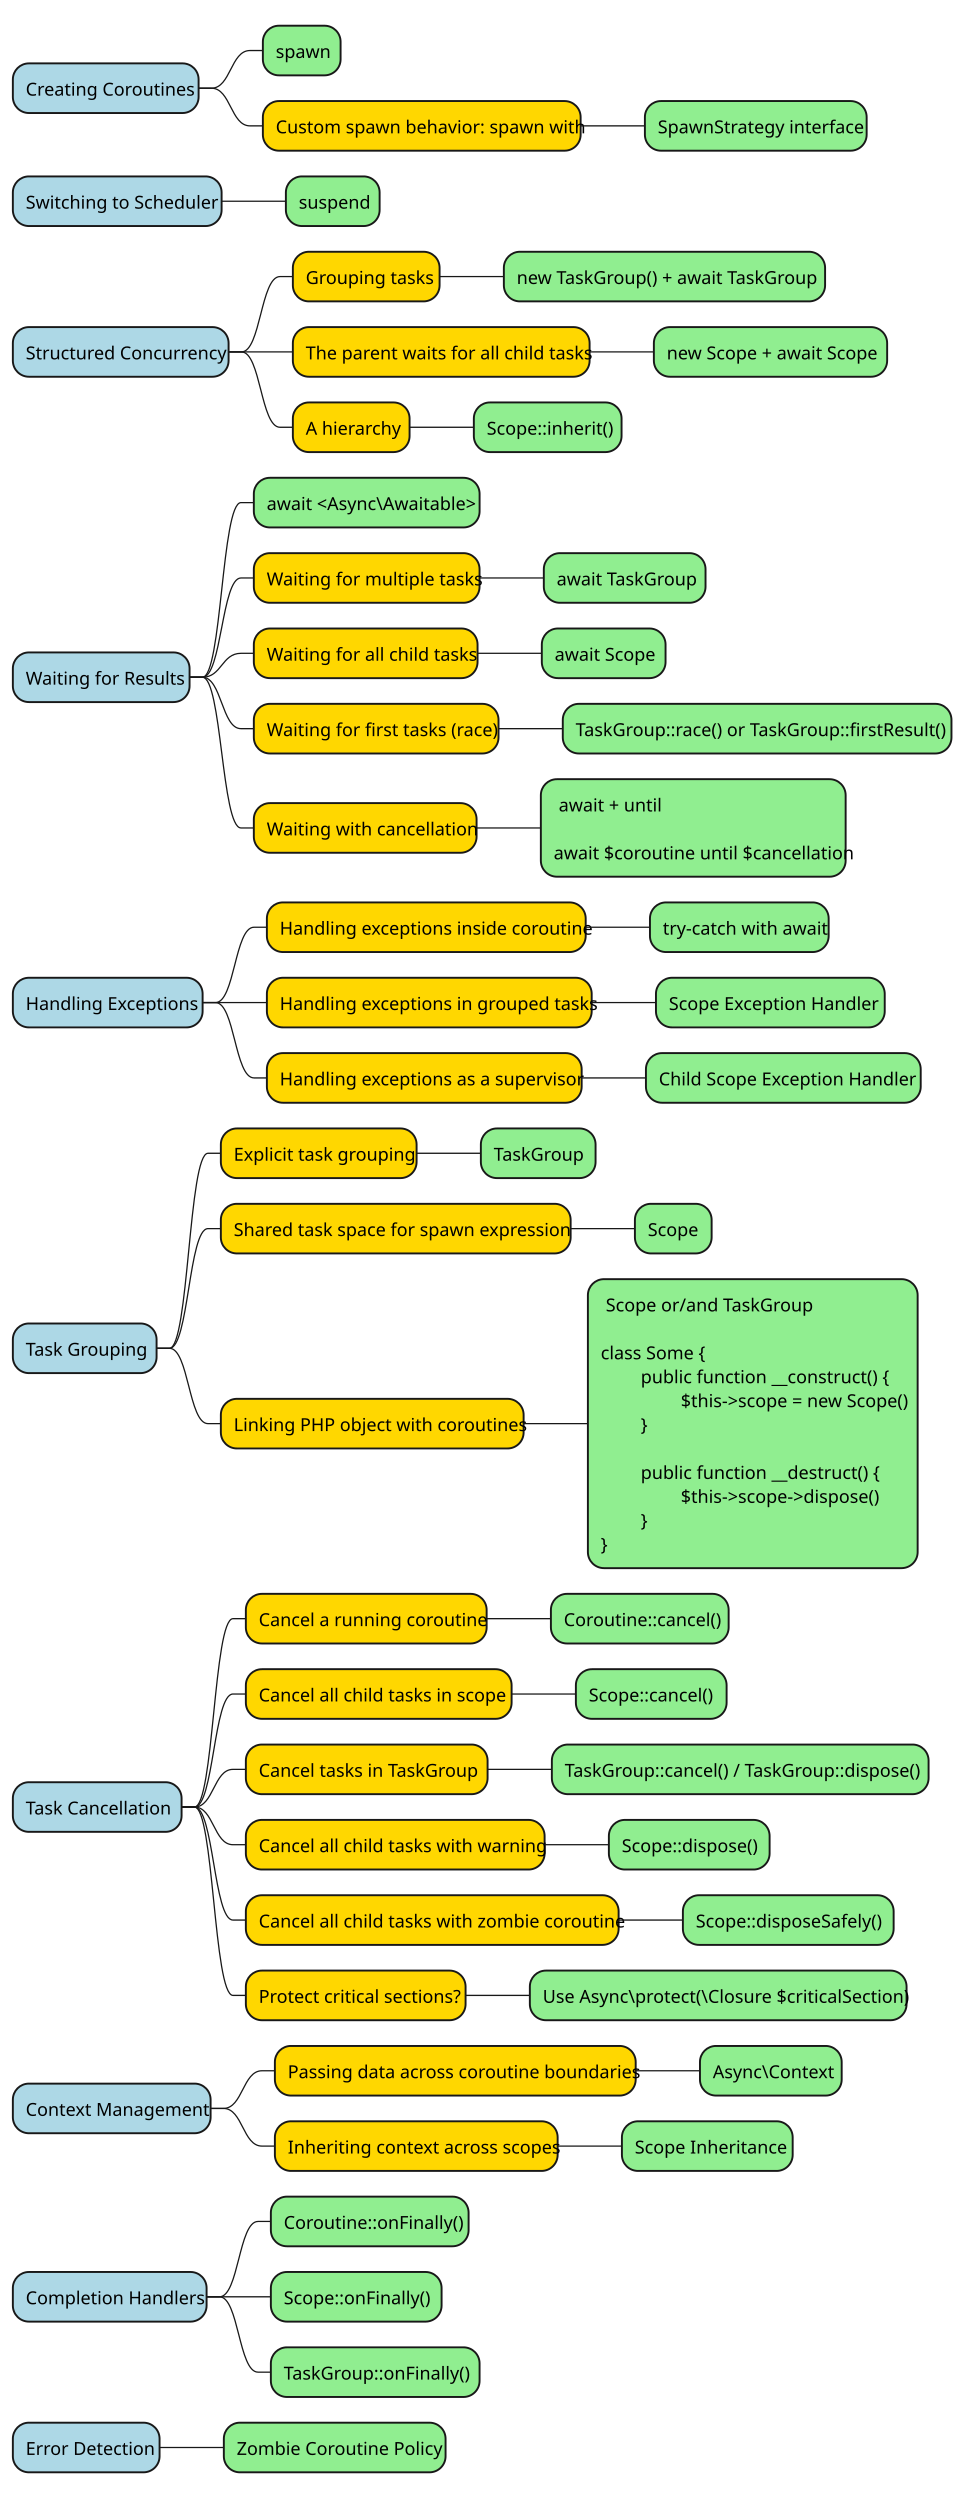
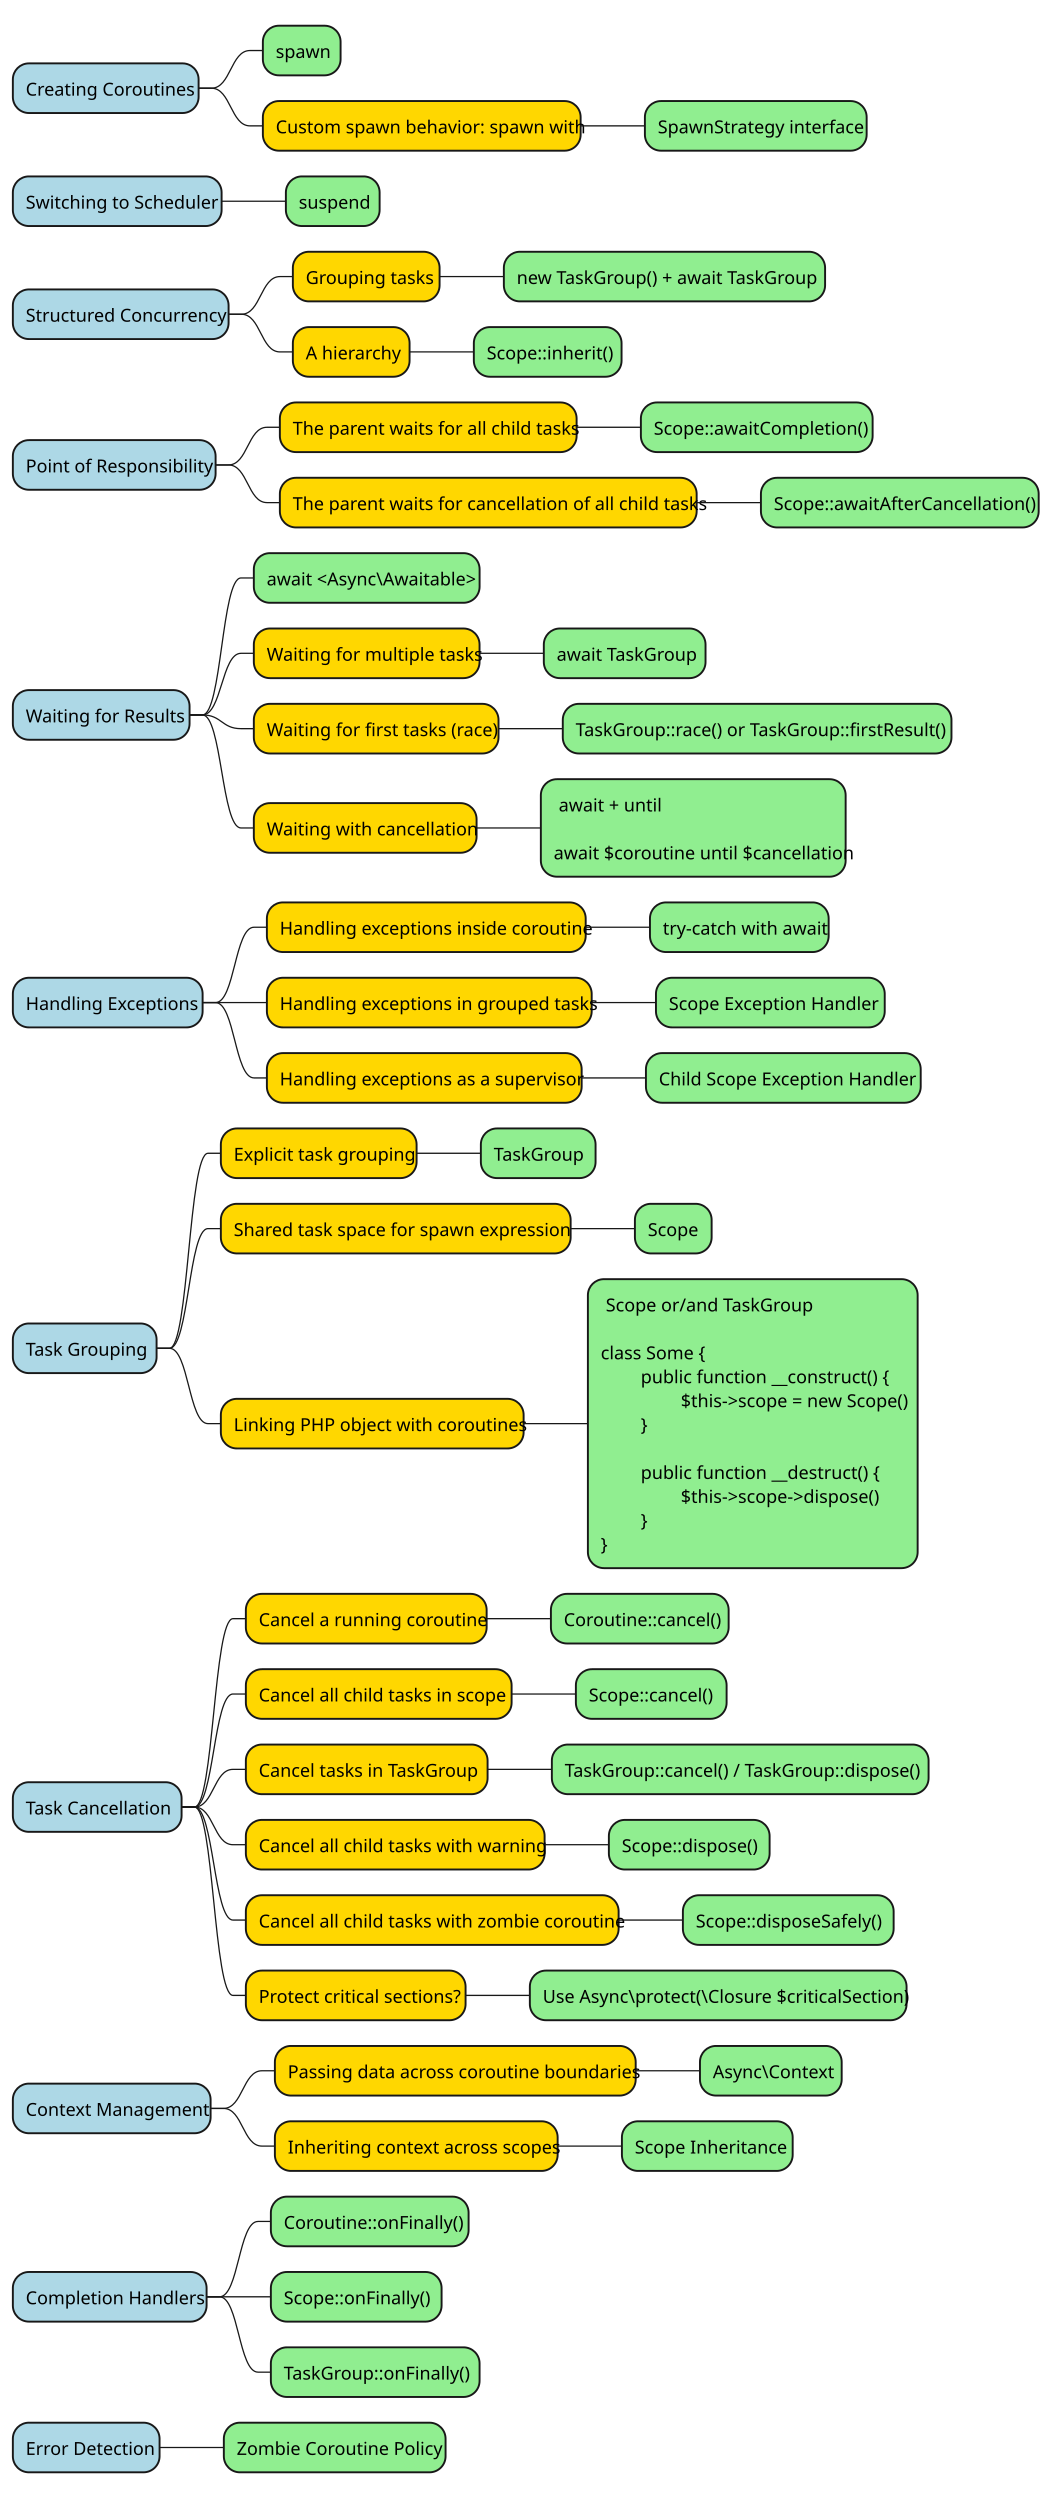
- <svg xmlns="http://www.w3.org/2000/svg" contentStyleType="text/css" height="1945px" preserveAspectRatio="none" style="width:752px;height:1945px;background:#FFFFFF;" version="1.1" viewBox="0 0 752 1945" width="752px" zoomAndPan="magnify">
+ <svg xmlns="http://www.w3.org/2000/svg" contentStyleType="text/css" height="1945px" preserveAspectRatio="none" style="width:820px;height:1945px;background:#FFFFFF;" version="1.1" viewBox="0 0 820 1945" width="820px" zoomAndPan="magnify">
  <defs />
  <g>
    <rect fill="#ADD8E6" height="38.621" rx="12.5" ry="12.5" style="stroke:#181818;stroke-width:1.5;" width="144.51" x="10" y="49.31" />
    <text fill="#000000" font-family="sans-serif" font-size="14" lengthAdjust="spacing" textLength="124.51" x="20" y="74.418">Creating Coroutines</text>
    <rect fill="#90EE90" height="38.621" rx="12.5" ry="12.5" style="stroke:#181818;stroke-width:1.5;" width="60.469" x="204.51" y="20" />
    <text fill="#000000" font-family="sans-serif" font-size="14" lengthAdjust="spacing" textLength="40.469" x="214.51" y="45.107">spawn</text>
    <path d="M154.51,68.621 L164.51,68.621 C179.51,68.621 179.51,39.31 194.51,39.31 L204.51,39.31 " fill="none" style="stroke:#181818;stroke-width:1.0;" />
    <rect fill="#FFD700" height="38.621" rx="12.5" ry="12.5" style="stroke:#181818;stroke-width:1.5;" width="247.22" x="204.51" y="78.621" />
    <text fill="#000000" font-family="sans-serif" font-size="14" lengthAdjust="spacing" textLength="227.22" x="214.51" y="103.728">Custom spawn behavior: spawn with</text>
    <rect fill="#90EE90" height="38.621" rx="12.5" ry="12.5" style="stroke:#181818;stroke-width:1.5;" width="172.53" x="501.729" y="78.621" />
    <text fill="#000000" font-family="sans-serif" font-size="14" lengthAdjust="spacing" textLength="152.53" x="511.729" y="103.728">SpawnStrategy interface</text>
    <path d="M451.729,97.932 L461.729,97.932 C476.729,97.932 476.729,97.932 491.729,97.932 L501.729,97.932 " fill="none" style="stroke:#181818;stroke-width:1.0;" />
    <path d="M154.51,68.621 L164.51,68.621 C179.51,68.621 179.51,97.932 194.51,97.932 L204.51,97.932 " fill="none" style="stroke:#181818;stroke-width:1.0;" />
    <rect fill="#ADD8E6" height="38.621" rx="12.5" ry="12.5" style="stroke:#181818;stroke-width:1.5;" width="162.413" x="10" y="137.242" />
    <text fill="#000000" font-family="sans-serif" font-size="14" lengthAdjust="spacing" textLength="142.413" x="20" y="162.35">Switching to Scheduler</text>
    <rect fill="#90EE90" height="38.621" rx="12.5" ry="12.5" style="stroke:#181818;stroke-width:1.5;" width="72.931" x="222.413" y="137.242" />
    <text fill="#000000" font-family="sans-serif" font-size="14" lengthAdjust="spacing" textLength="52.931" x="232.413" y="162.35">suspend</text>
    <path d="M172.413,156.553 L182.413,156.553 C197.413,156.553 197.413,156.553 212.413,156.553 L222.413,156.553 " fill="none" style="stroke:#181818;stroke-width:1.0;" />
-     <rect fill="#ADD8E6" height="38.621" rx="12.5" ry="12.5" style="stroke:#181818;stroke-width:1.5;" width="167.841" x="10" y="254.484" />
-     <text fill="#000000" font-family="sans-serif" font-size="14" lengthAdjust="spacing" textLength="147.841" x="20" y="279.592">Structured Concurrency</text>
+     <rect fill="#ADD8E6" height="38.621" rx="12.5" ry="12.5" style="stroke:#181818;stroke-width:1.5;" width="167.841" x="10" y="225.174" />
+     <text fill="#000000" font-family="sans-serif" font-size="14" lengthAdjust="spacing" textLength="147.841" x="20" y="250.281">Structured Concurrency</text>
    <rect fill="#FFD700" height="38.621" rx="12.5" ry="12.5" style="stroke:#181818;stroke-width:1.5;" width="114.158" x="227.841" y="195.863" />
    <text fill="#000000" font-family="sans-serif" font-size="14" lengthAdjust="spacing" textLength="94.158" x="237.841" y="220.971">Grouping tasks</text>
    <rect fill="#90EE90" height="38.621" rx="12.5" ry="12.5" style="stroke:#181818;stroke-width:1.5;" width="249.92" x="391.999" y="195.863" />
    <text fill="#000000" font-family="sans-serif" font-size="14" lengthAdjust="spacing" textLength="229.92" x="401.999" y="220.971">new TaskGroup() + await TaskGroup</text>
    <path d="M341.999,215.174 L351.999,215.174 C366.999,215.174 366.999,215.174 381.999,215.174 L391.999,215.174 " fill="none" style="stroke:#181818;stroke-width:1.0;" />
-     <path d="M177.841,273.795 L187.841,273.795 C202.841,273.795 202.841,215.174 217.841,215.174 L227.841,215.174 " fill="none" style="stroke:#181818;stroke-width:1.0;" />
-     <rect fill="#FFD700" height="38.621" rx="12.5" ry="12.5" style="stroke:#181818;stroke-width:1.5;" width="230.868" x="227.841" y="254.484" />
-     <text fill="#000000" font-family="sans-serif" font-size="14" lengthAdjust="spacing" textLength="210.868" x="237.841" y="279.592">The parent waits for all child tasks</text>
-     <rect fill="#90EE90" height="38.621" rx="12.5" ry="12.5" style="stroke:#181818;stroke-width:1.5;" width="181.492" x="508.709" y="254.484" />
-     <text fill="#000000" font-family="sans-serif" font-size="14" lengthAdjust="spacing" textLength="161.492" x="518.709" y="279.592">new Scope + await Scope</text>
-     <path d="M458.709,273.795 L468.709,273.795 C483.709,273.795 483.709,273.795 498.709,273.795 L508.709,273.795 " fill="none" style="stroke:#181818;stroke-width:1.0;" />
-     <path d="M177.841,273.795 L187.841,273.795 C202.841,273.795 202.841,273.795 217.841,273.795 L227.841,273.795 " fill="none" style="stroke:#181818;stroke-width:1.0;" />
-     <rect fill="#FFD700" height="38.621" rx="12.5" ry="12.5" style="stroke:#181818;stroke-width:1.5;" width="90.807" x="227.841" y="313.106" />
-     <text fill="#000000" font-family="sans-serif" font-size="14" lengthAdjust="spacing" textLength="70.807" x="237.841" y="338.213">A hierarchy</text>
-     <rect fill="#90EE90" height="38.621" rx="12.5" ry="12.5" style="stroke:#181818;stroke-width:1.5;" width="114.931" x="368.647" y="313.106" />
-     <text fill="#000000" font-family="sans-serif" font-size="14" lengthAdjust="spacing" textLength="94.931" x="378.647" y="338.213">Scope::inherit()</text>
-     <path d="M318.647,332.416 L328.647,332.416 C343.647,332.416 343.647,332.416 358.647,332.416 L368.647,332.416 " fill="none" style="stroke:#181818;stroke-width:1.0;" />
-     <path d="M177.841,273.795 L187.841,273.795 C202.841,273.795 202.841,332.416 217.841,332.416 L227.841,332.416 " fill="none" style="stroke:#181818;stroke-width:1.0;" />
-     <rect fill="#ADD8E6" height="38.621" rx="12.5" ry="12.5" style="stroke:#181818;stroke-width:1.5;" width="137.482" x="10" y="507.59" />
-     <text fill="#000000" font-family="sans-serif" font-size="14" lengthAdjust="spacing" textLength="117.482" x="20" y="532.697">Waiting for Results</text>
-     <rect fill="#90EE90" height="38.621" rx="12.5" ry="12.5" style="stroke:#181818;stroke-width:1.5;" width="175.641" x="197.482" y="371.727" />
-     <text fill="#000000" font-family="sans-serif" font-size="14" lengthAdjust="spacing" textLength="155.641" x="207.482" y="396.834">await &lt;Async\Awaitable&gt;</text>
-     <path d="M147.482,526.9 L157.482,526.9 C172.482,526.9 172.482,391.037 187.482,391.037 L197.482,391.037 " fill="none" style="stroke:#181818;stroke-width:1.0;" />
-     <rect fill="#FFD700" height="38.621" rx="12.5" ry="12.5" style="stroke:#181818;stroke-width:1.5;" width="175.606" x="197.482" y="430.348" />
-     <text fill="#000000" font-family="sans-serif" font-size="14" lengthAdjust="spacing" textLength="155.606" x="207.482" y="455.455">Waiting for multiple tasks</text>
-     <rect fill="#90EE90" height="38.621" rx="12.5" ry="12.5" style="stroke:#181818;stroke-width:1.5;" width="125.82" x="423.089" y="430.348" />
-     <text fill="#000000" font-family="sans-serif" font-size="14" lengthAdjust="spacing" textLength="105.82" x="433.089" y="455.455">await TaskGroup</text>
-     <path d="M373.089,449.658 L383.089,449.658 C398.089,449.658 398.089,449.658 413.089,449.658 L423.089,449.658 " fill="none" style="stroke:#181818;stroke-width:1.0;" />
-     <path d="M147.482,526.9 L157.482,526.9 C172.482,526.9 172.482,449.658 187.482,449.658 L197.482,449.658 " fill="none" style="stroke:#181818;stroke-width:1.0;" />
-     <rect fill="#FFD700" height="38.621" rx="12.5" ry="12.5" style="stroke:#181818;stroke-width:1.5;" width="174.055" x="197.482" y="488.969" />
-     <text fill="#000000" font-family="sans-serif" font-size="14" lengthAdjust="spacing" textLength="154.055" x="207.482" y="514.076">Waiting for all child tasks</text>
-     <rect fill="#90EE90" height="38.621" rx="12.5" ry="12.5" style="stroke:#181818;stroke-width:1.5;" width="96.269" x="421.537" y="488.969" />
-     <text fill="#000000" font-family="sans-serif" font-size="14" lengthAdjust="spacing" textLength="76.269" x="431.537" y="514.076">await Scope</text>
-     <path d="M371.537,508.279 L381.537,508.279 C396.537,508.279 396.537,508.279 411.537,508.279 L421.537,508.279 " fill="none" style="stroke:#181818;stroke-width:1.0;" />
-     <path d="M147.482,526.9 L157.482,526.9 C172.482,526.9 172.482,508.279 187.482,508.279 L197.482,508.279 " fill="none" style="stroke:#181818;stroke-width:1.0;" />
+     <path d="M177.841,244.484 L187.841,244.484 C202.841,244.484 202.841,215.174 217.841,215.174 L227.841,215.174 " fill="none" style="stroke:#181818;stroke-width:1.0;" />
+     <rect fill="#FFD700" height="38.621" rx="12.5" ry="12.5" style="stroke:#181818;stroke-width:1.5;" width="90.807" x="227.841" y="254.484" />
+     <text fill="#000000" font-family="sans-serif" font-size="14" lengthAdjust="spacing" textLength="70.807" x="237.841" y="279.592">A hierarchy</text>
+     <rect fill="#90EE90" height="38.621" rx="12.5" ry="12.5" style="stroke:#181818;stroke-width:1.5;" width="114.931" x="368.647" y="254.484" />
+     <text fill="#000000" font-family="sans-serif" font-size="14" lengthAdjust="spacing" textLength="94.931" x="378.647" y="279.592">Scope::inherit()</text>
+     <path d="M318.647,273.795 L328.647,273.795 C343.647,273.795 343.647,273.795 358.647,273.795 L368.647,273.795 " fill="none" style="stroke:#181818;stroke-width:1.0;" />
+     <path d="M177.841,244.484 L187.841,244.484 C202.841,244.484 202.841,273.795 217.841,273.795 L227.841,273.795 " fill="none" style="stroke:#181818;stroke-width:1.0;" />
+     <rect fill="#ADD8E6" height="38.621" rx="12.5" ry="12.5" style="stroke:#181818;stroke-width:1.5;" width="157.737" x="10" y="342.416" />
+     <text fill="#000000" font-family="sans-serif" font-size="14" lengthAdjust="spacing" textLength="137.737" x="20" y="367.523">Point of Responsibility</text>
+     <rect fill="#FFD700" height="38.621" rx="12.5" ry="12.5" style="stroke:#181818;stroke-width:1.5;" width="230.868" x="217.737" y="313.106" />
+     <text fill="#000000" font-family="sans-serif" font-size="14" lengthAdjust="spacing" textLength="210.868" x="227.737" y="338.213">The parent waits for all child tasks</text>
+     <rect fill="#90EE90" height="38.621" rx="12.5" ry="12.5" style="stroke:#181818;stroke-width:1.5;" width="180.296" x="498.606" y="313.106" />
+     <text fill="#000000" font-family="sans-serif" font-size="14" lengthAdjust="spacing" textLength="160.296" x="508.606" y="338.213">Scope::awaitCompletion()</text>
+     <path d="M448.606,332.416 L458.606,332.416 C473.606,332.416 473.606,332.416 488.606,332.416 L498.606,332.416 " fill="none" style="stroke:#181818;stroke-width:1.0;" />
+     <path d="M167.737,361.727 L177.737,361.727 C192.737,361.727 192.737,332.416 207.737,332.416 L217.737,332.416 " fill="none" style="stroke:#181818;stroke-width:1.0;" />
+     <rect fill="#FFD700" height="38.621" rx="12.5" ry="12.5" style="stroke:#181818;stroke-width:1.5;" width="324.261" x="217.737" y="371.727" />
+     <text fill="#000000" font-family="sans-serif" font-size="14" lengthAdjust="spacing" textLength="304.261" x="227.737" y="396.834">The parent waits for cancellation of all child tasks</text>
+     <rect fill="#90EE90" height="38.621" rx="12.5" ry="12.5" style="stroke:#181818;stroke-width:1.5;" width="216.096" x="591.998" y="371.727" />
+     <text fill="#000000" font-family="sans-serif" font-size="14" lengthAdjust="spacing" textLength="196.096" x="601.998" y="396.834">Scope::awaitAfterCancellation()</text>
+     <path d="M541.998,391.037 L551.998,391.037 C566.998,391.037 566.998,391.037 581.998,391.037 L591.998,391.037 " fill="none" style="stroke:#181818;stroke-width:1.0;" />
+     <path d="M167.737,361.727 L177.737,361.727 C192.737,361.727 192.737,391.037 207.737,391.037 L217.737,391.037 " fill="none" style="stroke:#181818;stroke-width:1.0;" />
+     <rect fill="#ADD8E6" height="38.621" rx="12.5" ry="12.5" style="stroke:#181818;stroke-width:1.5;" width="137.482" x="10" y="536.9" />
+     <text fill="#000000" font-family="sans-serif" font-size="14" lengthAdjust="spacing" textLength="117.482" x="20" y="562.008">Waiting for Results</text>
+     <rect fill="#90EE90" height="38.621" rx="12.5" ry="12.5" style="stroke:#181818;stroke-width:1.5;" width="175.641" x="197.482" y="430.348" />
+     <text fill="#000000" font-family="sans-serif" font-size="14" lengthAdjust="spacing" textLength="155.641" x="207.482" y="455.455">await &lt;Async\Awaitable&gt;</text>
+     <path d="M147.482,556.211 L157.482,556.211 C172.482,556.211 172.482,449.658 187.482,449.658 L197.482,449.658 " fill="none" style="stroke:#181818;stroke-width:1.0;" />
+     <rect fill="#FFD700" height="38.621" rx="12.5" ry="12.5" style="stroke:#181818;stroke-width:1.5;" width="175.606" x="197.482" y="488.969" />
+     <text fill="#000000" font-family="sans-serif" font-size="14" lengthAdjust="spacing" textLength="155.606" x="207.482" y="514.076">Waiting for multiple tasks</text>
+     <rect fill="#90EE90" height="38.621" rx="12.5" ry="12.5" style="stroke:#181818;stroke-width:1.5;" width="125.82" x="423.089" y="488.969" />
+     <text fill="#000000" font-family="sans-serif" font-size="14" lengthAdjust="spacing" textLength="105.82" x="433.089" y="514.076">await TaskGroup</text>
+     <path d="M373.089,508.279 L383.089,508.279 C398.089,508.279 398.089,508.279 413.089,508.279 L423.089,508.279 " fill="none" style="stroke:#181818;stroke-width:1.0;" />
+     <path d="M147.482,556.211 L157.482,556.211 C172.482,556.211 172.482,508.279 187.482,508.279 L197.482,508.279 " fill="none" style="stroke:#181818;stroke-width:1.0;" />
    <rect fill="#FFD700" height="38.621" rx="12.5" ry="12.5" style="stroke:#181818;stroke-width:1.5;" width="190.365" x="197.482" y="547.59" />
    <text fill="#000000" font-family="sans-serif" font-size="14" lengthAdjust="spacing" textLength="170.365" x="207.482" y="572.697">Waiting for first tasks (race)</text>
    <rect fill="#90EE90" height="38.621" rx="12.5" ry="12.5" style="stroke:#181818;stroke-width:1.5;" width="302.399" x="437.848" y="547.59" />
    <text fill="#000000" font-family="sans-serif" font-size="14" lengthAdjust="spacing" textLength="282.399" x="447.848" y="572.697">TaskGroup::race() or TaskGroup::firstResult()</text>
    <path d="M387.848,566.9 L397.848,566.9 C412.848,566.9 412.848,566.9 427.848,566.9 L437.848,566.9 " fill="none" style="stroke:#181818;stroke-width:1.0;" />
-     <path d="M147.482,526.9 L157.482,526.9 C172.482,526.9 172.482,566.9 187.482,566.9 L197.482,566.9 " fill="none" style="stroke:#181818;stroke-width:1.0;" />
+     <path d="M147.482,556.211 L157.482,556.211 C172.482,556.211 172.482,566.9 187.482,566.9 L197.482,566.9 " fill="none" style="stroke:#181818;stroke-width:1.0;" />
    <rect fill="#FFD700" height="38.621" rx="12.5" ry="12.5" style="stroke:#181818;stroke-width:1.5;" width="173.296" x="197.482" y="624.832" />
    <text fill="#000000" font-family="sans-serif" font-size="14" lengthAdjust="spacing" textLength="153.296" x="207.482" y="649.939">Waiting with cancellation</text>
    <rect fill="#90EE90" height="75.863" rx="12.5" ry="12.5" style="stroke:#181818;stroke-width:1.5;" width="237.137" x="420.778" y="606.211" />
    <text fill="#000000" font-family="sans-serif" font-size="14" lengthAdjust="spacing" textLength="74.32" x="434.668" y="631.318">await + until</text>
    <text fill="#000000" font-family="sans-serif" font-size="14" lengthAdjust="spacing" textLength="3.89" x="430.778" y="649.939"> </text>
    <text fill="#000000" font-family="sans-serif" font-size="14" lengthAdjust="spacing" textLength="217.137" x="430.778" y="668.561">await $coroutine until $cancellation</text>
    <path d="M370.778,644.143 L380.778,644.143 C395.778,644.143 395.778,644.143 410.778,644.143 L420.778,644.143 " fill="none" style="stroke:#181818;stroke-width:1.0;" />
-     <path d="M147.482,526.9 L157.482,526.9 C172.482,526.9 172.482,644.143 187.482,644.143 L197.482,644.143 " fill="none" style="stroke:#181818;stroke-width:1.0;" />
+     <path d="M147.482,556.211 L157.482,556.211 C172.482,556.211 172.482,644.143 187.482,644.143 L197.482,644.143 " fill="none" style="stroke:#181818;stroke-width:1.0;" />
    <rect fill="#ADD8E6" height="38.621" rx="12.5" ry="12.5" style="stroke:#181818;stroke-width:1.5;" width="147.634" x="10" y="760.695" />
    <text fill="#000000" font-family="sans-serif" font-size="14" lengthAdjust="spacing" textLength="127.634" x="20" y="785.803">Handling Exceptions</text>
    <rect fill="#FFD700" height="38.621" rx="12.5" ry="12.5" style="stroke:#181818;stroke-width:1.5;" width="248.033" x="207.634" y="702.074" />
    <text fill="#000000" font-family="sans-serif" font-size="14" lengthAdjust="spacing" textLength="228.033" x="217.634" y="727.182">Handling exceptions inside coroutine</text>
    <rect fill="#90EE90" height="38.621" rx="12.5" ry="12.5" style="stroke:#181818;stroke-width:1.5;" width="139.034" x="505.667" y="702.074" />
    <text fill="#000000" font-family="sans-serif" font-size="14" lengthAdjust="spacing" textLength="119.034" x="515.667" y="727.182">try-catch with await</text>
    <path d="M455.667,721.385 L465.667,721.385 C480.667,721.385 480.667,721.385 495.667,721.385 L505.667,721.385 " fill="none" style="stroke:#181818;stroke-width:1.0;" />
    <path d="M157.634,780.006 L167.634,780.006 C182.634,780.006 182.634,721.385 197.634,721.385 L207.634,721.385 " fill="none" style="stroke:#181818;stroke-width:1.0;" />
    <rect fill="#FFD700" height="38.621" rx="12.5" ry="12.5" style="stroke:#181818;stroke-width:1.5;" width="252.702" x="207.634" y="760.695" />
    <text fill="#000000" font-family="sans-serif" font-size="14" lengthAdjust="spacing" textLength="232.702" x="217.634" y="785.803">Handling exceptions in grouped tasks</text>
    <rect fill="#90EE90" height="38.621" rx="12.5" ry="12.5" style="stroke:#181818;stroke-width:1.5;" width="177.985" x="510.336" y="760.695" />
    <text fill="#000000" font-family="sans-serif" font-size="14" lengthAdjust="spacing" textLength="157.985" x="520.336" y="785.803">Scope Exception Handler</text>
    <path d="M460.336,780.006 L470.336,780.006 C485.336,780.006 485.336,780.006 500.336,780.006 L510.336,780.006 " fill="none" style="stroke:#181818;stroke-width:1.0;" />
    <path d="M157.634,780.006 L167.634,780.006 C182.634,780.006 182.634,780.006 197.634,780.006 L207.634,780.006 " fill="none" style="stroke:#181818;stroke-width:1.0;" />
    <rect fill="#FFD700" height="38.621" rx="12.5" ry="12.5" style="stroke:#181818;stroke-width:1.5;" width="244.902" x="207.634" y="819.316" />
    <text fill="#000000" font-family="sans-serif" font-size="14" lengthAdjust="spacing" textLength="224.902" x="217.634" y="844.424">Handling exceptions as a supervisor</text>
    <rect fill="#90EE90" height="38.621" rx="12.5" ry="12.5" style="stroke:#181818;stroke-width:1.5;" width="213.778" x="502.536" y="819.316" />
    <text fill="#000000" font-family="sans-serif" font-size="14" lengthAdjust="spacing" textLength="193.778" x="512.536" y="844.424">Child Scope Exception Handler</text>
    <path d="M452.536,838.627 L462.536,838.627 C477.536,838.627 477.536,838.627 492.536,838.627 L502.536,838.627 " fill="none" style="stroke:#181818;stroke-width:1.0;" />
    <path d="M157.634,780.006 L167.634,780.006 C182.634,780.006 182.634,838.627 197.634,838.627 L207.634,838.627 " fill="none" style="stroke:#181818;stroke-width:1.0;" />
    <rect fill="#ADD8E6" height="38.621" rx="12.5" ry="12.5" style="stroke:#181818;stroke-width:1.5;" width="111.82" x="10" y="1029.664" />
    <text fill="#000000" font-family="sans-serif" font-size="14" lengthAdjust="spacing" textLength="91.82" x="20" y="1054.772">Task Grouping</text>
    <rect fill="#FFD700" height="38.621" rx="12.5" ry="12.5" style="stroke:#181818;stroke-width:1.5;" width="152.289" x="171.82" y="877.938" />
    <text fill="#000000" font-family="sans-serif" font-size="14" lengthAdjust="spacing" textLength="132.289" x="181.82" y="903.045">Explicit task grouping</text>
    <rect fill="#90EE90" height="38.621" rx="12.5" ry="12.5" style="stroke:#181818;stroke-width:1.5;" width="89.248" x="374.109" y="877.938" />
    <text fill="#000000" font-family="sans-serif" font-size="14" lengthAdjust="spacing" textLength="69.248" x="384.109" y="903.045">TaskGroup</text>
    <path d="M324.109,897.248 L334.109,897.248 C349.109,897.248 349.109,897.248 364.109,897.248 L374.109,897.248 " fill="none" style="stroke:#181818;stroke-width:1.0;" />
    <path d="M121.82,1048.975 L131.82,1048.975 C146.82,1048.975 146.82,897.248 161.82,897.248 L171.82,897.248 " fill="none" style="stroke:#181818;stroke-width:1.0;" />
    <rect fill="#FFD700" height="38.621" rx="12.5" ry="12.5" style="stroke:#181818;stroke-width:1.5;" width="272.137" x="171.82" y="936.559" />
    <text fill="#000000" font-family="sans-serif" font-size="14" lengthAdjust="spacing" textLength="252.137" x="181.82" y="961.666">Shared task space for spawn expression</text>
    <rect fill="#90EE90" height="38.621" rx="12.5" ry="12.5" style="stroke:#181818;stroke-width:1.5;" width="59.696" x="493.957" y="936.559" />
    <text fill="#000000" font-family="sans-serif" font-size="14" lengthAdjust="spacing" textLength="39.696" x="503.957" y="961.666">Scope</text>
    <path d="M443.957,955.869 L453.957,955.869 C468.957,955.869 468.957,955.869 483.957,955.869 L493.957,955.869 " fill="none" style="stroke:#181818;stroke-width:1.0;" />
    <path d="M121.82,1048.975 L131.82,1048.975 C146.82,1048.975 146.82,955.869 161.82,955.869 L171.82,955.869 " fill="none" style="stroke:#181818;stroke-width:1.0;" />
    <rect fill="#FFD700" height="38.621" rx="12.5" ry="12.5" style="stroke:#181818;stroke-width:1.5;" width="235.558" x="171.82" y="1088.285" />
    <text fill="#000000" font-family="sans-serif" font-size="14" lengthAdjust="spacing" textLength="215.558" x="181.82" y="1113.393">Linking PHP object with coroutines</text>
    <rect fill="#90EE90" height="224.832" rx="12.5" ry="12.5" style="stroke:#181818;stroke-width:1.5;" width="256.551" x="457.378" y="995.18" />
    <text fill="#000000" font-family="sans-serif" font-size="14" lengthAdjust="spacing" textLength="156.42" x="471.268" y="1020.287">Scope or/and TaskGroup</text>
    <text fill="#000000" font-family="sans-serif" font-size="14" lengthAdjust="spacing" textLength="3.89" x="467.378" y="1038.908"> </text>
    <text fill="#000000" font-family="sans-serif" font-size="14" lengthAdjust="spacing" textLength="80.924" x="467.378" y="1057.529">class Some {</text>
    <text fill="#000000" font-family="sans-serif" font-size="14" lengthAdjust="spacing" textLength="183.654" x="498.495" y="1076.15">public function __construct() {</text>
    <text fill="#000000" font-family="sans-serif" font-size="14" lengthAdjust="spacing" textLength="174.316" x="529.612" y="1094.772">$this-&gt;scope = new Scope()</text>
    <text fill="#000000" font-family="sans-serif" font-size="14" lengthAdjust="spacing" textLength="4.676" x="498.495" y="1113.393">}</text>
    <text fill="#000000" font-family="sans-serif" font-size="14" lengthAdjust="spacing" textLength="3.89" x="467.378" y="1132.014"> </text>
    <text fill="#000000" font-family="sans-serif" font-size="14" lengthAdjust="spacing" textLength="176.654" x="498.495" y="1150.635">public function __destruct() {</text>
    <text fill="#000000" font-family="sans-serif" font-size="14" lengthAdjust="spacing" textLength="150.185" x="529.612" y="1169.256">$this-&gt;scope-&gt;dispose()</text>
    <text fill="#000000" font-family="sans-serif" font-size="14" lengthAdjust="spacing" textLength="4.676" x="498.495" y="1187.877">}</text>
    <text fill="#000000" font-family="sans-serif" font-size="14" lengthAdjust="spacing" textLength="4.676" x="467.378" y="1206.498">}</text>
    <path d="M407.378,1107.596 L417.378,1107.596 C432.378,1107.596 432.378,1107.596 447.378,1107.596 L457.378,1107.596 " fill="none" style="stroke:#181818;stroke-width:1.0;" />
    <path d="M121.82,1048.975 L131.82,1048.975 C146.82,1048.975 146.82,1107.596 161.82,1107.596 L171.82,1107.596 " fill="none" style="stroke:#181818;stroke-width:1.0;" />
    <rect fill="#ADD8E6" height="38.621" rx="12.5" ry="12.5" style="stroke:#181818;stroke-width:1.5;" width="131.275" x="10" y="1386.564" />
    <text fill="#000000" font-family="sans-serif" font-size="14" lengthAdjust="spacing" textLength="111.275" x="20" y="1411.672">Task Cancellation</text>
    <rect fill="#FFD700" height="38.621" rx="12.5" ry="12.5" style="stroke:#181818;stroke-width:1.5;" width="187.33" x="191.275" y="1240.012" />
    <text fill="#000000" font-family="sans-serif" font-size="14" lengthAdjust="spacing" textLength="167.33" x="201.275" y="1265.119">Cancel a running coroutine</text>
    <rect fill="#90EE90" height="38.621" rx="12.5" ry="12.5" style="stroke:#181818;stroke-width:1.5;" width="138.275" x="428.606" y="1240.012" />
    <text fill="#000000" font-family="sans-serif" font-size="14" lengthAdjust="spacing" textLength="118.275" x="438.606" y="1265.119">Coroutine::cancel()</text>
    <path d="M378.606,1259.322 L388.606,1259.322 C403.606,1259.322 403.606,1259.322 418.606,1259.322 L428.606,1259.322 " fill="none" style="stroke:#181818;stroke-width:1.0;" />
    <path d="M141.275,1405.875 L151.275,1405.875 C166.275,1405.875 166.275,1259.322 181.275,1259.322 L191.275,1259.322 " fill="none" style="stroke:#181818;stroke-width:1.0;" />
    <rect fill="#FFD700" height="38.621" rx="12.5" ry="12.5" style="stroke:#181818;stroke-width:1.5;" width="206.758" x="191.275" y="1298.633" />
    <text fill="#000000" font-family="sans-serif" font-size="14" lengthAdjust="spacing" textLength="186.758" x="201.275" y="1323.74">Cancel all child tasks in scope</text>
    <rect fill="#90EE90" height="38.621" rx="12.5" ry="12.5" style="stroke:#181818;stroke-width:1.5;" width="117.269" x="448.033" y="1298.633" />
    <text fill="#000000" font-family="sans-serif" font-size="14" lengthAdjust="spacing" textLength="97.269" x="458.033" y="1323.74">Scope::cancel()</text>
    <path d="M398.033,1317.943 L408.033,1317.943 C423.033,1317.943 423.033,1317.943 438.033,1317.943 L448.033,1317.943 " fill="none" style="stroke:#181818;stroke-width:1.0;" />
    <path d="M141.275,1405.875 L151.275,1405.875 C166.275,1405.875 166.275,1317.943 181.275,1317.943 L191.275,1317.943 " fill="none" style="stroke:#181818;stroke-width:1.0;" />
    <rect fill="#FFD700" height="38.621" rx="12.5" ry="12.5" style="stroke:#181818;stroke-width:1.5;" width="188.068" x="191.275" y="1357.254" />
    <text fill="#000000" font-family="sans-serif" font-size="14" lengthAdjust="spacing" textLength="168.068" x="201.275" y="1382.361">Cancel tasks in TaskGroup</text>
    <rect fill="#90EE90" height="38.621" rx="12.5" ry="12.5" style="stroke:#181818;stroke-width:1.5;" width="293.096" x="429.344" y="1357.254" />
    <text fill="#000000" font-family="sans-serif" font-size="14" lengthAdjust="spacing" textLength="273.096" x="439.344" y="1382.361">TaskGroup::cancel() / TaskGroup::dispose()</text>
    <path d="M379.344,1376.564 L389.344,1376.564 C404.344,1376.564 404.344,1376.564 419.344,1376.564 L429.344,1376.564 " fill="none" style="stroke:#181818;stroke-width:1.0;" />
    <path d="M141.275,1405.875 L151.275,1405.875 C166.275,1405.875 166.275,1376.564 181.275,1376.564 L191.275,1376.564 " fill="none" style="stroke:#181818;stroke-width:1.0;" />
    <rect fill="#FFD700" height="38.621" rx="12.5" ry="12.5" style="stroke:#181818;stroke-width:1.5;" width="232.427" x="191.275" y="1415.875" />
    <text fill="#000000" font-family="sans-serif" font-size="14" lengthAdjust="spacing" textLength="212.427" x="201.275" y="1440.982">Cancel all child tasks with warning</text>
    <rect fill="#90EE90" height="38.621" rx="12.5" ry="12.5" style="stroke:#181818;stroke-width:1.5;" width="125.055" x="473.702" y="1415.875" />
    <text fill="#000000" font-family="sans-serif" font-size="14" lengthAdjust="spacing" textLength="105.055" x="483.702" y="1440.982">Scope::dispose()</text>
    <path d="M423.702,1435.186 L433.702,1435.186 C448.702,1435.186 448.702,1435.186 463.702,1435.186 L473.702,1435.186 " fill="none" style="stroke:#181818;stroke-width:1.0;" />
    <path d="M141.275,1405.875 L151.275,1405.875 C166.275,1405.875 166.275,1435.186 181.275,1435.186 L191.275,1435.186 " fill="none" style="stroke:#181818;stroke-width:1.0;" />
    <rect fill="#FFD700" height="38.621" rx="12.5" ry="12.5" style="stroke:#181818;stroke-width:1.5;" width="290.013" x="191.275" y="1474.496" />
    <text fill="#000000" font-family="sans-serif" font-size="14" lengthAdjust="spacing" textLength="270.013" x="201.275" y="1499.603">Cancel all child tasks with zombie coroutine</text>
    <rect fill="#90EE90" height="38.621" rx="12.5" ry="12.5" style="stroke:#181818;stroke-width:1.5;" width="163.965" x="531.288" y="1474.496" />
    <text fill="#000000" font-family="sans-serif" font-size="14" lengthAdjust="spacing" textLength="143.965" x="541.288" y="1499.603">Scope::disposeSafely()</text>
    <path d="M481.288,1493.807 L491.288,1493.807 C506.288,1493.807 506.288,1493.807 521.288,1493.807 L531.288,1493.807 " fill="none" style="stroke:#181818;stroke-width:1.0;" />
    <path d="M141.275,1405.875 L151.275,1405.875 C166.275,1405.875 166.275,1493.807 181.275,1493.807 L191.275,1493.807 " fill="none" style="stroke:#181818;stroke-width:1.0;" />
    <rect fill="#FFD700" height="38.621" rx="12.5" ry="12.5" style="stroke:#181818;stroke-width:1.5;" width="170.944" x="191.275" y="1533.117" />
    <text fill="#000000" font-family="sans-serif" font-size="14" lengthAdjust="spacing" textLength="150.944" x="201.275" y="1558.225">Protect critical sections?</text>
    <rect fill="#90EE90" height="38.621" rx="12.5" ry="12.5" style="stroke:#181818;stroke-width:1.5;" width="293.096" x="412.22" y="1533.117" />
    <text fill="#000000" font-family="sans-serif" font-size="14" lengthAdjust="spacing" textLength="273.096" x="422.22" y="1558.225">Use Async\protect(\Closure $criticalSection)</text>
    <path d="M362.22,1552.428 L372.22,1552.428 C387.22,1552.428 387.22,1552.428 402.22,1552.428 L412.22,1552.428 " fill="none" style="stroke:#181818;stroke-width:1.0;" />
    <path d="M141.275,1405.875 L151.275,1405.875 C166.275,1405.875 166.275,1552.428 181.275,1552.428 L191.275,1552.428 " fill="none" style="stroke:#181818;stroke-width:1.0;" />
    <rect fill="#ADD8E6" height="38.621" rx="12.5" ry="12.5" style="stroke:#181818;stroke-width:1.5;" width="153.855" x="10" y="1621.049" />
    <text fill="#000000" font-family="sans-serif" font-size="14" lengthAdjust="spacing" textLength="133.855" x="20" y="1646.156">Context Management</text>
    <rect fill="#FFD700" height="38.621" rx="12.5" ry="12.5" style="stroke:#181818;stroke-width:1.5;" width="280.716" x="213.855" y="1591.738" />
    <text fill="#000000" font-family="sans-serif" font-size="14" lengthAdjust="spacing" textLength="260.716" x="223.855" y="1616.846">Passing data across coroutine boundaries</text>
    <rect fill="#90EE90" height="38.621" rx="12.5" ry="12.5" style="stroke:#181818;stroke-width:1.5;" width="110.262" x="544.57" y="1591.738" />
    <text fill="#000000" font-family="sans-serif" font-size="14" lengthAdjust="spacing" textLength="90.262" x="554.57" y="1616.846">Async\Context</text>
    <path d="M494.57,1611.049 L504.57,1611.049 C519.57,1611.049 519.57,1611.049 534.57,1611.049 L544.57,1611.049 " fill="none" style="stroke:#181818;stroke-width:1.0;" />
    <path d="M163.855,1640.359 L173.855,1640.359 C188.855,1640.359 188.855,1611.049 203.855,1611.049 L213.855,1611.049 " fill="none" style="stroke:#181818;stroke-width:1.0;" />
    <rect fill="#FFD700" height="38.621" rx="12.5" ry="12.5" style="stroke:#181818;stroke-width:1.5;" width="219.992" x="213.855" y="1650.359" />
    <text fill="#000000" font-family="sans-serif" font-size="14" lengthAdjust="spacing" textLength="199.992" x="223.855" y="1675.467">Inheriting context across scopes</text>
    <rect fill="#90EE90" height="38.621" rx="12.5" ry="12.5" style="stroke:#181818;stroke-width:1.5;" width="132.855" x="483.847" y="1650.359" />
    <text fill="#000000" font-family="sans-serif" font-size="14" lengthAdjust="spacing" textLength="112.855" x="493.847" y="1675.467">Scope Inheritance</text>
    <path d="M433.847,1669.67 L443.847,1669.67 C458.847,1669.67 458.847,1669.67 473.847,1669.67 L483.847,1669.67 " fill="none" style="stroke:#181818;stroke-width:1.0;" />
    <path d="M163.855,1640.359 L173.855,1640.359 C188.855,1640.359 188.855,1669.67 203.855,1669.67 L213.855,1669.67 " fill="none" style="stroke:#181818;stroke-width:1.0;" />
    <rect fill="#ADD8E6" height="38.621" rx="12.5" ry="12.5" style="stroke:#181818;stroke-width:1.5;" width="150.731" x="10" y="1767.602" />
    <text fill="#000000" font-family="sans-serif" font-size="14" lengthAdjust="spacing" textLength="130.731" x="20" y="1792.709">Completion Handlers</text>
    <rect fill="#90EE90" height="38.621" rx="12.5" ry="12.5" style="stroke:#181818;stroke-width:1.5;" width="153.834" x="210.731" y="1708.98" />
    <text fill="#000000" font-family="sans-serif" font-size="14" lengthAdjust="spacing" textLength="133.834" x="220.731" y="1734.088">Coroutine::onFinally()</text>
    <path d="M160.731,1786.912 L170.731,1786.912 C185.731,1786.912 185.731,1728.291 200.731,1728.291 L210.731,1728.291 " fill="none" style="stroke:#181818;stroke-width:1.0;" />
    <rect fill="#90EE90" height="38.621" rx="12.5" ry="12.5" style="stroke:#181818;stroke-width:1.5;" width="132.827" x="210.731" y="1767.602" />
    <text fill="#000000" font-family="sans-serif" font-size="14" lengthAdjust="spacing" textLength="112.827" x="220.731" y="1792.709">Scope::onFinally()</text>
    <path d="M160.731,1786.912 L170.731,1786.912 C185.731,1786.912 185.731,1786.912 200.731,1786.912 L210.731,1786.912 " fill="none" style="stroke:#181818;stroke-width:1.0;" />
    <rect fill="#90EE90" height="38.621" rx="12.5" ry="12.5" style="stroke:#181818;stroke-width:1.5;" width="162.379" x="210.731" y="1826.223" />
    <text fill="#000000" font-family="sans-serif" font-size="14" lengthAdjust="spacing" textLength="142.379" x="220.731" y="1851.33">TaskGroup::onFinally()</text>
    <path d="M160.731,1786.912 L170.731,1786.912 C185.731,1786.912 185.731,1845.533 200.731,1845.533 L210.731,1845.533 " fill="none" style="stroke:#181818;stroke-width:1.0;" />
    <rect fill="#ADD8E6" height="38.621" rx="12.5" ry="12.5" style="stroke:#181818;stroke-width:1.5;" width="114.144" x="10" y="1884.844" />
    <text fill="#000000" font-family="sans-serif" font-size="14" lengthAdjust="spacing" textLength="94.144" x="20" y="1909.951">Error Detection</text>
    <rect fill="#90EE90" height="38.621" rx="12.5" ry="12.5" style="stroke:#181818;stroke-width:1.5;" width="172.51" x="174.144" y="1884.844" />
    <text fill="#000000" font-family="sans-serif" font-size="14" lengthAdjust="spacing" textLength="152.51" x="184.144" y="1909.951">Zombie Coroutine Policy</text>
    <path d="M124.144,1904.154 L134.144,1904.154 C149.144,1904.154 149.144,1904.154 164.144,1904.154 L174.144,1904.154 " fill="none" style="stroke:#181818;stroke-width:1.0;" />
  </g>
</svg>
